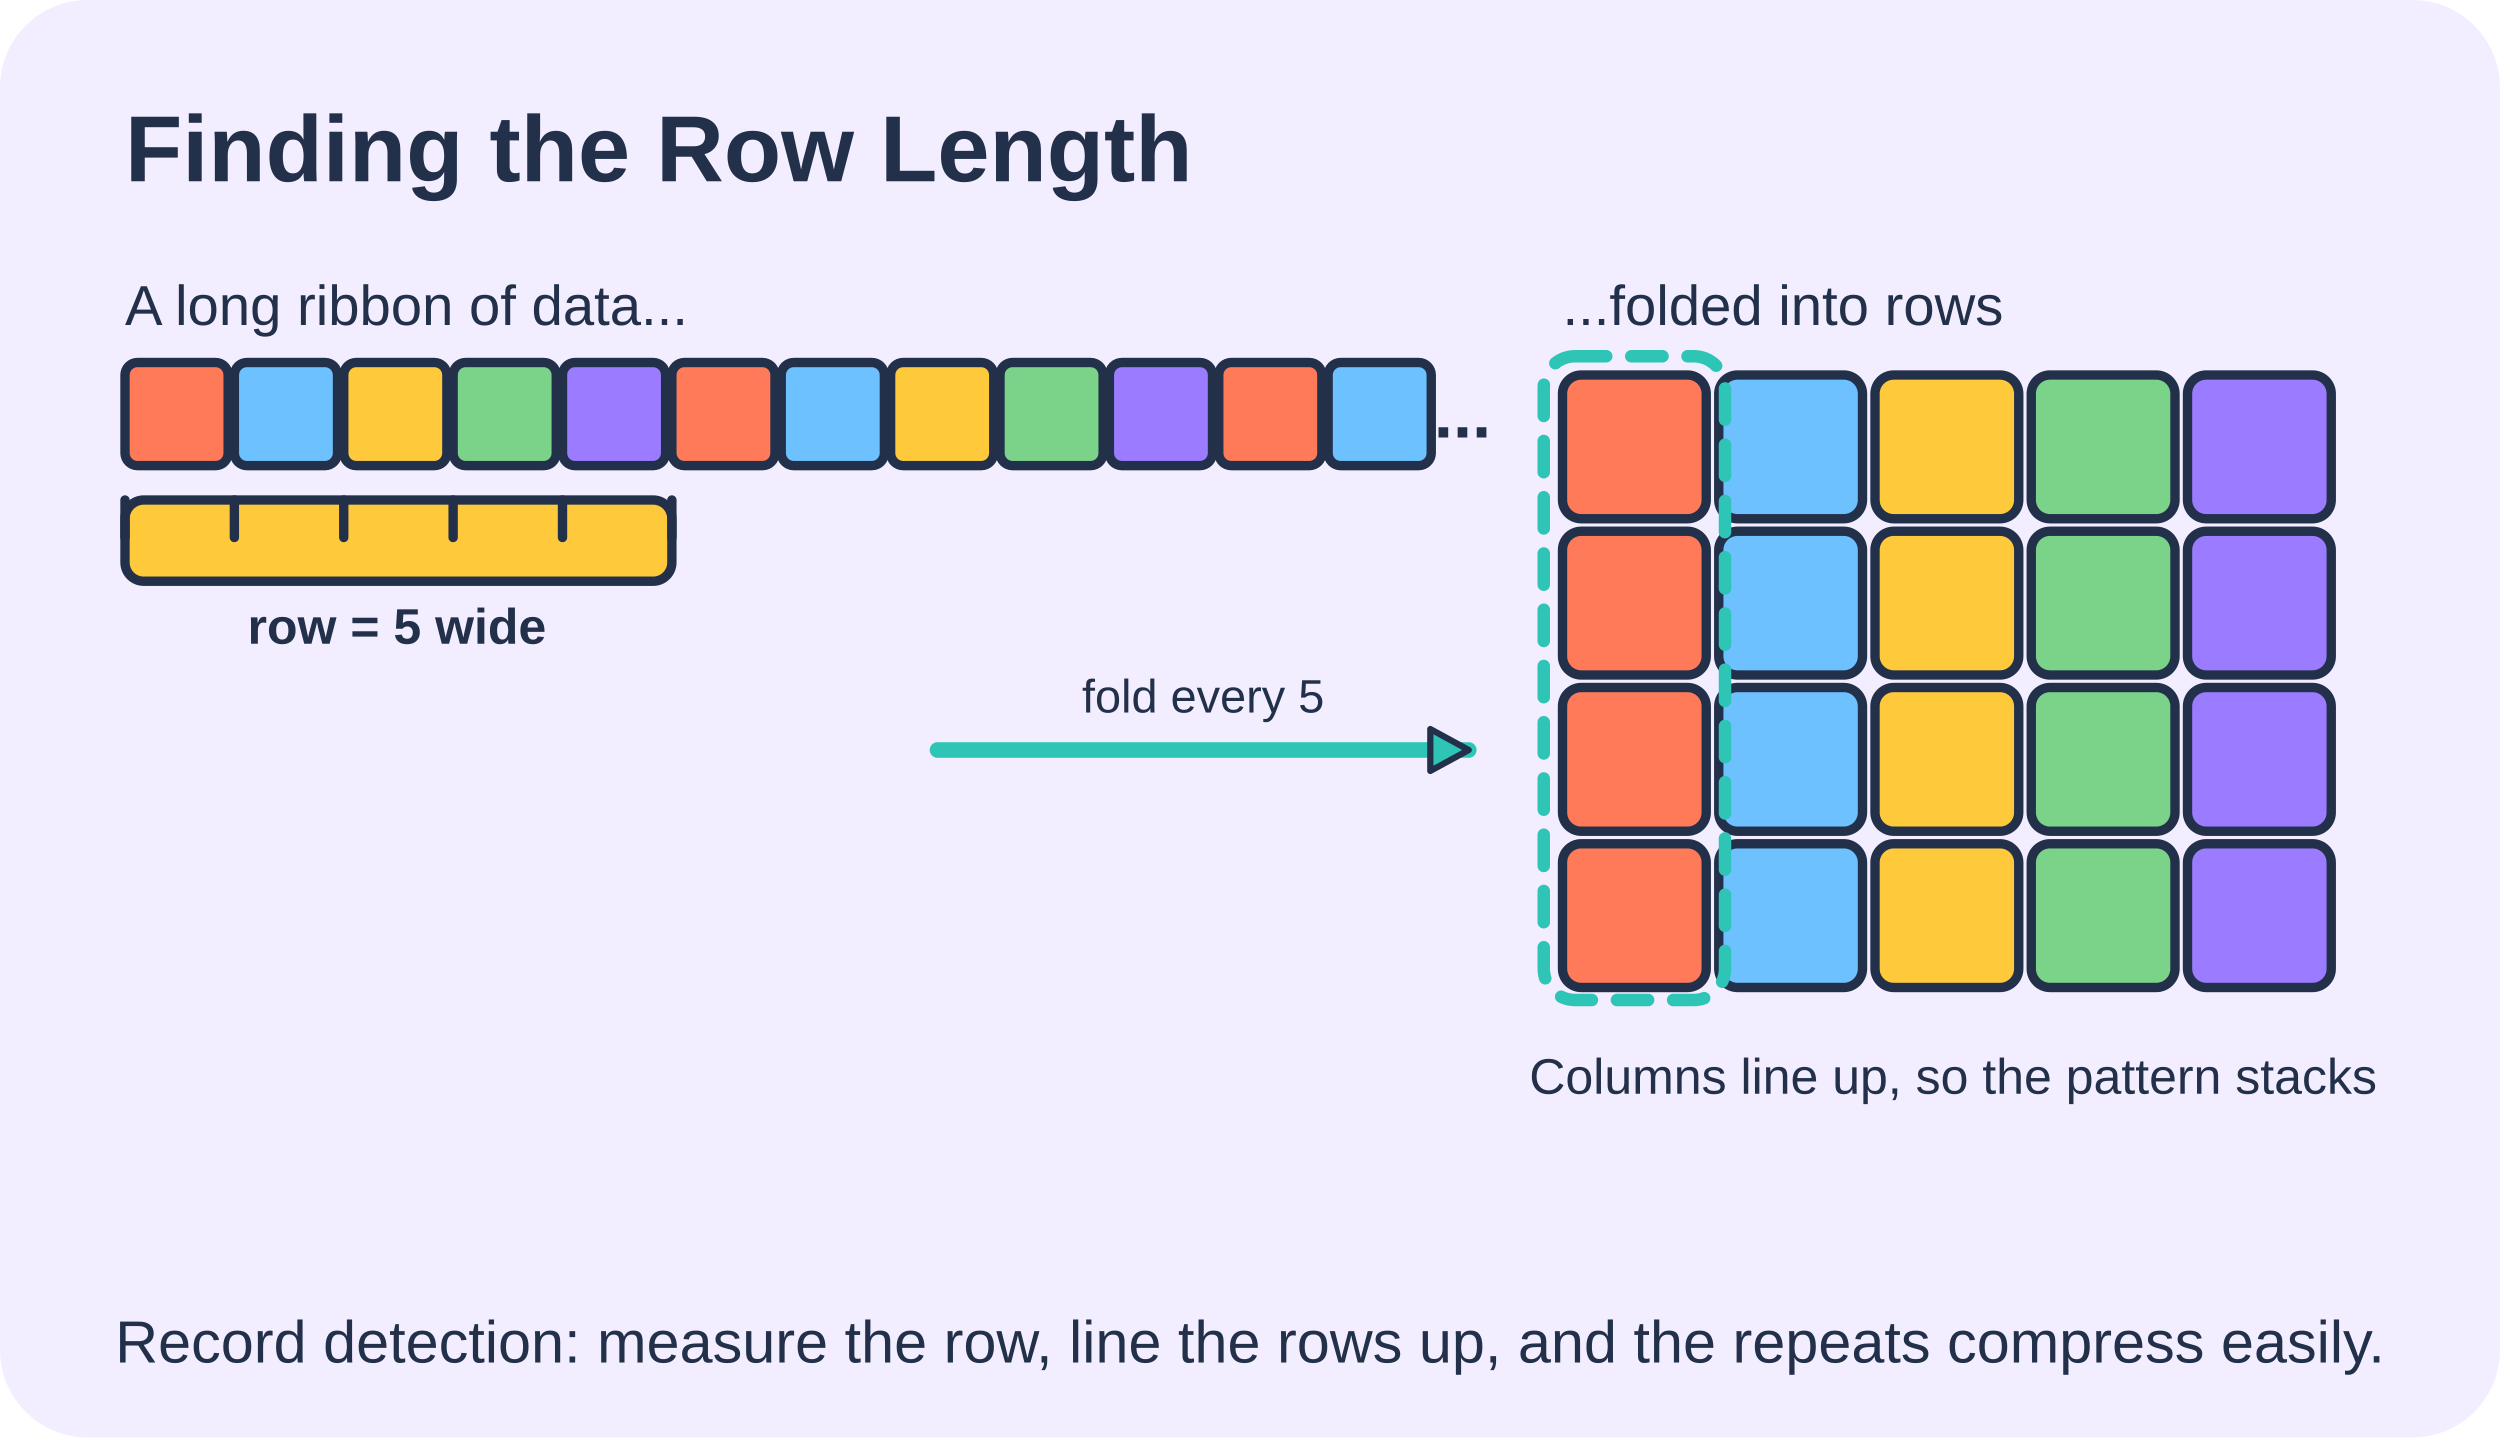
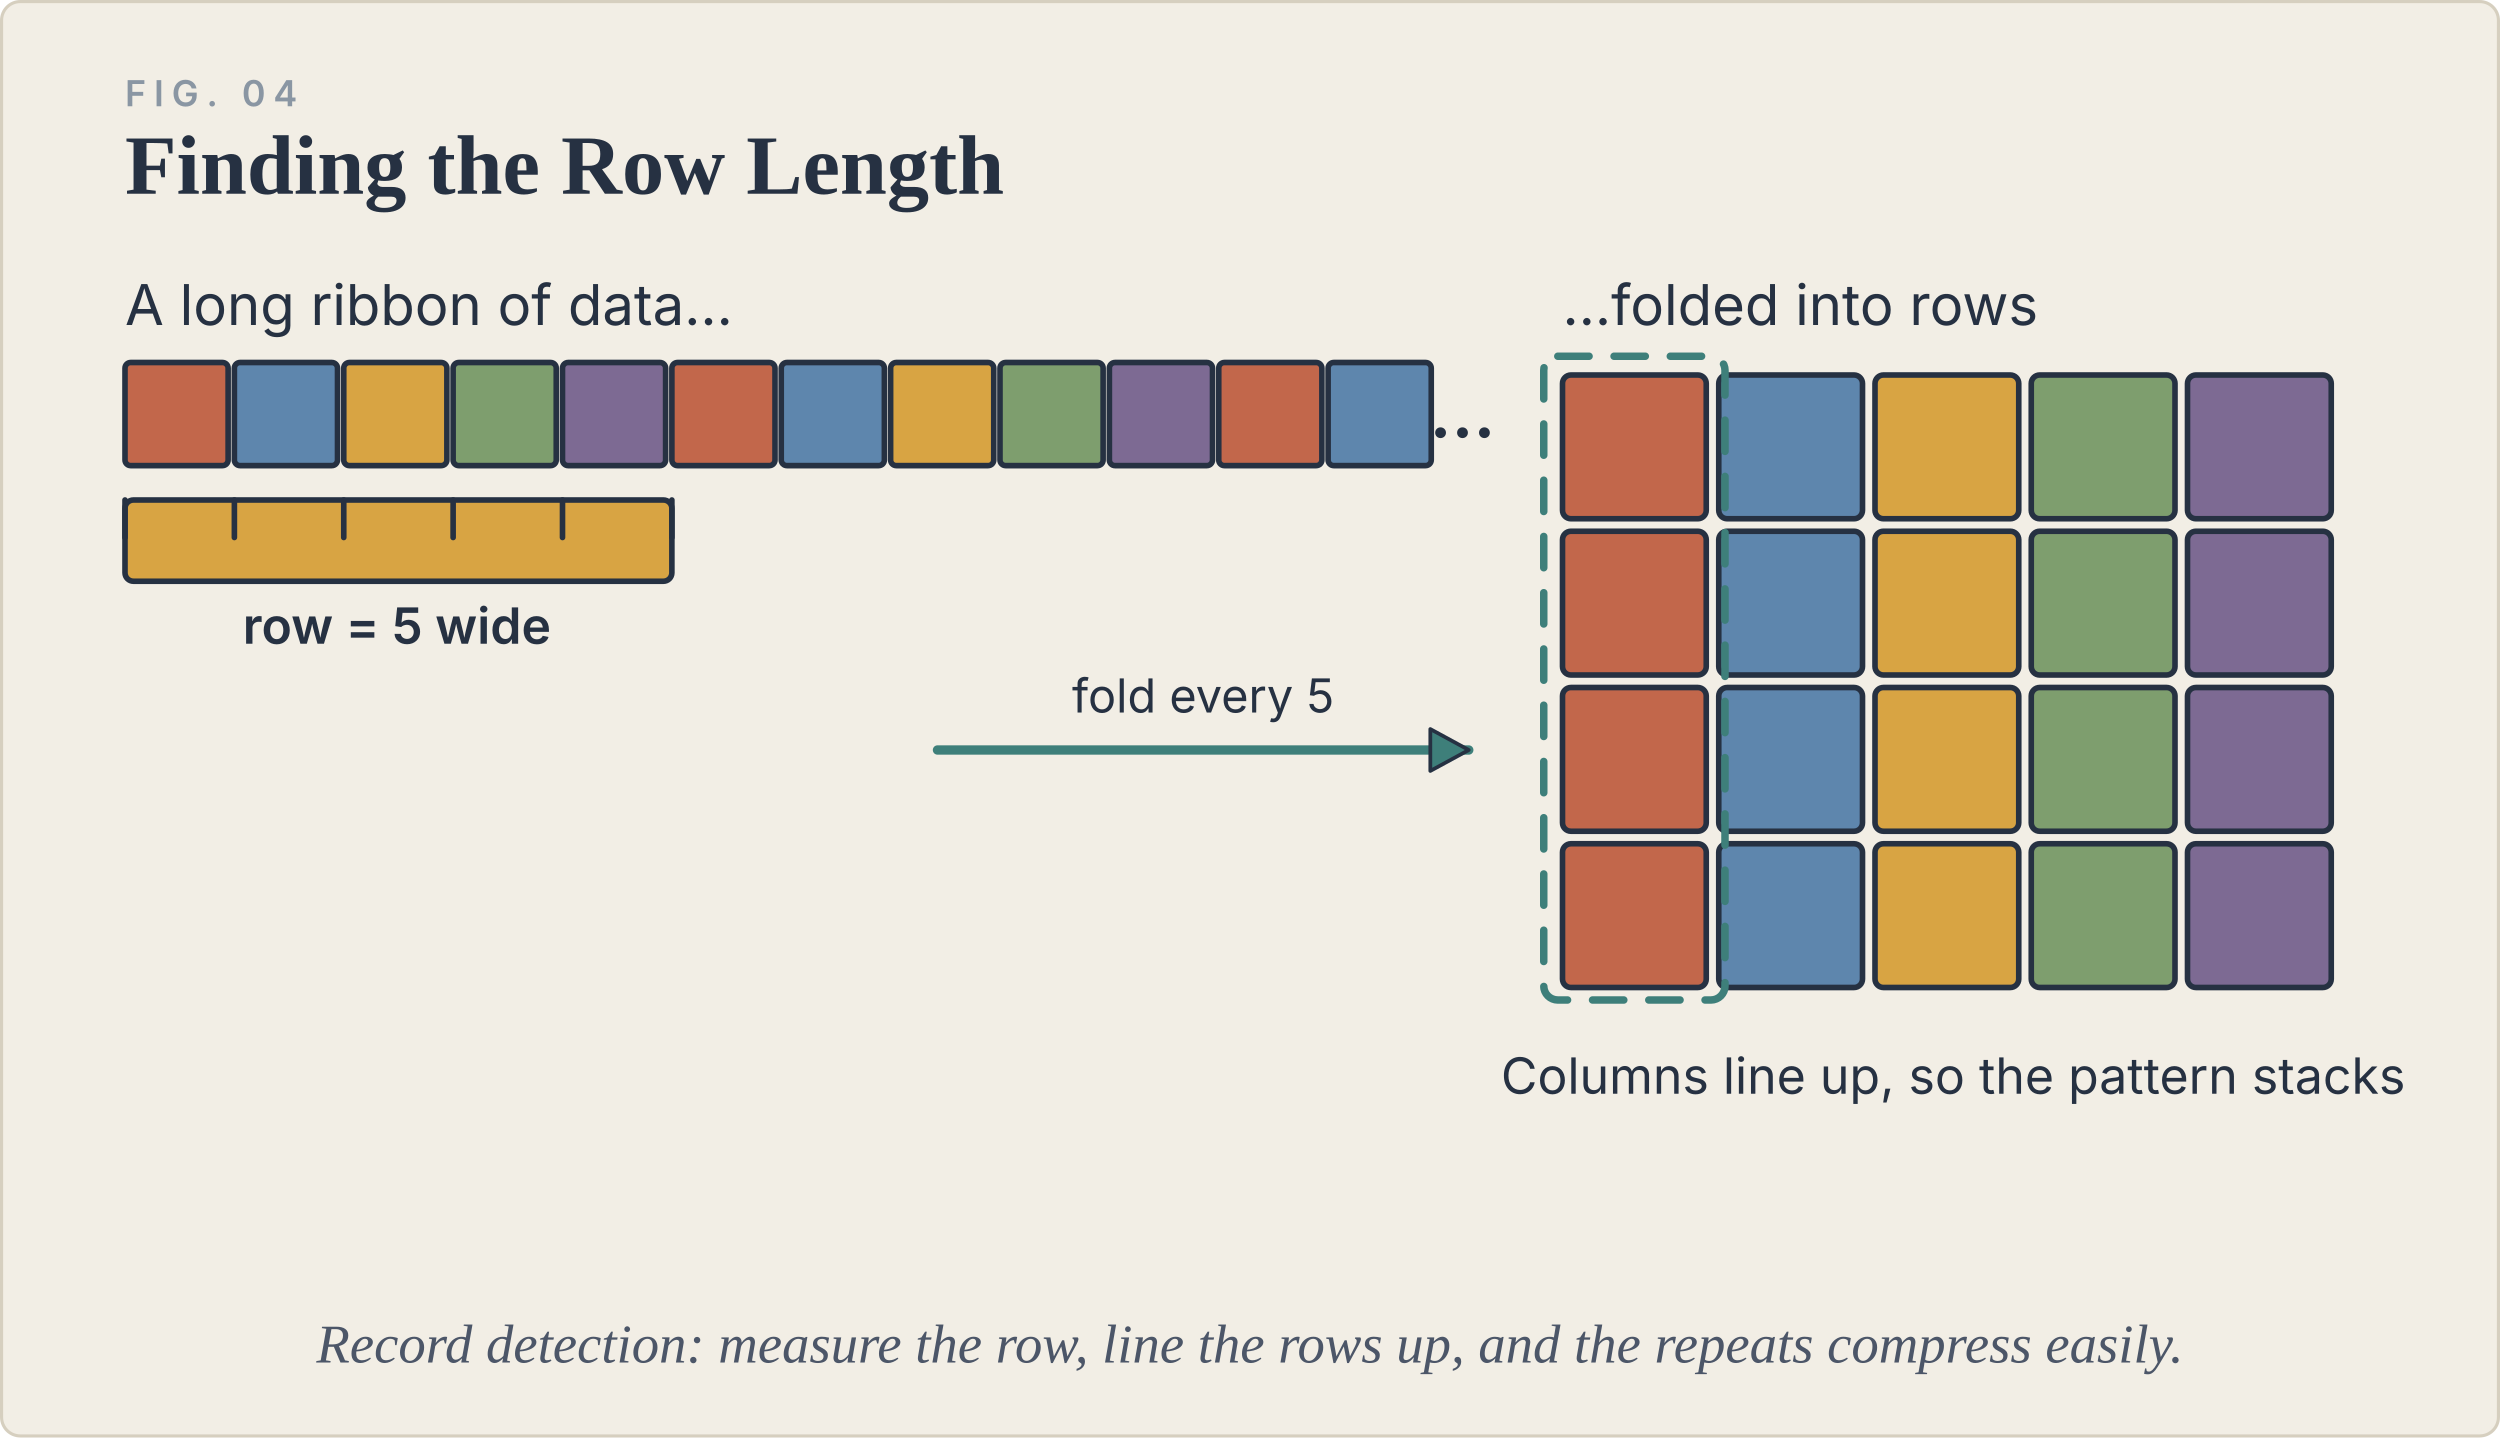
<svg xmlns="http://www.w3.org/2000/svg" viewBox="0 0 800 460" role="img" aria-label="Finding the Row Length. Record detection: measure the row, line the rows up, and the repeats compress easily.">
  <defs>
    <filter id="soft" x="-10%" y="-10%" width="130%" height="140%">
-       <feDropShadow dx="0" dy="5" stdDeviation="0" flood-color="#22304A" flood-opacity="0.18" />
+       <feDropShadow dx="2" dy="3" stdDeviation="0" flood-color="#263142" flood-opacity="0.10" />
    </filter>
  </defs>
-   <rect x="0" y="0" width="800" height="460" rx="28" fill="#F3EEFF" />
-   <g stroke="#22304A" stroke-width="4" stroke-linejoin="round" stroke-linecap="round" font-family="'Trebuchet MS', 'Arial Rounded MT Bold', 'Segoe UI', Arial, sans-serif">
-     <text x="40" y="58" font-size="30" font-weight="700" fill="#22304A" stroke="none">Finding the Row Length</text>
-     <text x="40" y="104" font-size="18" font-weight="400" fill="#22304A" stroke="none" text-anchor="start">A long ribbon of data...</text>
-     <rect x="40" y="116" width="33" height="33" rx="4" fill="#FF7A59" stroke-width="3" />
-     <rect x="75" y="116" width="33" height="33" rx="4" fill="#6EC1FF" stroke-width="3" />
-     <rect x="110" y="116" width="33" height="33" rx="4" fill="#FFC93C" stroke-width="3" />
-     <rect x="145" y="116" width="33" height="33" rx="4" fill="#7BD389" stroke-width="3" />
-     <rect x="180" y="116" width="33" height="33" rx="4" fill="#9B7BFF" stroke-width="3" />
-     <rect x="215" y="116" width="33" height="33" rx="4" fill="#FF7A59" stroke-width="3" />
-     <rect x="250" y="116" width="33" height="33" rx="4" fill="#6EC1FF" stroke-width="3" />
-     <rect x="285" y="116" width="33" height="33" rx="4" fill="#FFC93C" stroke-width="3" />
-     <rect x="320" y="116" width="33" height="33" rx="4" fill="#7BD389" stroke-width="3" />
-     <rect x="355" y="116" width="33" height="33" rx="4" fill="#9B7BFF" stroke-width="3" />
-     <rect x="390" y="116" width="33" height="33" rx="4" fill="#FF7A59" stroke-width="3" />
-     <rect x="425" y="116" width="33" height="33" rx="4" fill="#6EC1FF" stroke-width="3" />
-     <text x="468" y="140" font-size="22" font-weight="700" fill="#22304A" stroke="none" text-anchor="middle">...</text>
-     <rect x="40" y="160" width="175" height="26" rx="6" fill="#FFC93C" stroke-width="3" />
-     <line x1="40" y1="160" x2="40" y2="172" stroke="#22304A" stroke-width="3" />
-     <line x1="75" y1="160" x2="75" y2="172" stroke="#22304A" stroke-width="3" />
-     <line x1="110" y1="160" x2="110" y2="172" stroke="#22304A" stroke-width="3" />
-     <line x1="145" y1="160" x2="145" y2="172" stroke="#22304A" stroke-width="3" />
-     <line x1="180" y1="160" x2="180" y2="172" stroke="#22304A" stroke-width="3" />
-     <line x1="215" y1="160" x2="215" y2="172" stroke="#22304A" stroke-width="3" />
-     <text x="127" y="206" font-size="16" font-weight="700" fill="#22304A" stroke="none" text-anchor="middle">row = 5 wide</text>
-     <line x1="300" y1="240" x2="470" y2="240" stroke="#2EC4B6" stroke-width="5" />
-     <polygon points="470.0,240.0 457.7,246.7 457.7,233.3" fill="#2EC4B6" stroke-width="2" />
-     <text x="385" y="228" font-size="15" font-weight="400" fill="#22304A" stroke="none" text-anchor="middle">fold every 5</text>
-     <text x="500" y="104" font-size="18" font-weight="400" fill="#22304A" stroke="none" text-anchor="start">...folded into rows</text>
-     <rect x="500" y="120" width="46" height="46" rx="6" fill="#FF7A59" stroke-width="3" />
-     <rect x="550" y="120" width="46" height="46" rx="6" fill="#6EC1FF" stroke-width="3" />
-     <rect x="600" y="120" width="46" height="46" rx="6" fill="#FFC93C" stroke-width="3" />
-     <rect x="650" y="120" width="46" height="46" rx="6" fill="#7BD389" stroke-width="3" />
-     <rect x="700" y="120" width="46" height="46" rx="6" fill="#9B7BFF" stroke-width="3" />
-     <rect x="500" y="170" width="46" height="46" rx="6" fill="#FF7A59" stroke-width="3" />
-     <rect x="550" y="170" width="46" height="46" rx="6" fill="#6EC1FF" stroke-width="3" />
-     <rect x="600" y="170" width="46" height="46" rx="6" fill="#FFC93C" stroke-width="3" />
-     <rect x="650" y="170" width="46" height="46" rx="6" fill="#7BD389" stroke-width="3" />
-     <rect x="700" y="170" width="46" height="46" rx="6" fill="#9B7BFF" stroke-width="3" />
-     <rect x="500" y="220" width="46" height="46" rx="6" fill="#FF7A59" stroke-width="3" />
-     <rect x="550" y="220" width="46" height="46" rx="6" fill="#6EC1FF" stroke-width="3" />
-     <rect x="600" y="220" width="46" height="46" rx="6" fill="#FFC93C" stroke-width="3" />
-     <rect x="650" y="220" width="46" height="46" rx="6" fill="#7BD389" stroke-width="3" />
-     <rect x="700" y="220" width="46" height="46" rx="6" fill="#9B7BFF" stroke-width="3" />
-     <rect x="500" y="270" width="46" height="46" rx="6" fill="#FF7A59" stroke-width="3" />
-     <rect x="550" y="270" width="46" height="46" rx="6" fill="#6EC1FF" stroke-width="3" />
-     <rect x="600" y="270" width="46" height="46" rx="6" fill="#FFC93C" stroke-width="3" />
-     <rect x="650" y="270" width="46" height="46" rx="6" fill="#7BD389" stroke-width="3" />
-     <rect x="700" y="270" width="46" height="46" rx="6" fill="#9B7BFF" stroke-width="3" />
-     <rect x="494" y="114" width="58" height="206" rx="10" fill="none" stroke-width="4" stroke="#2EC4B6" stroke-dasharray="10 8" />
-     <text x="625" y="350" font-size="16" font-weight="400" fill="#22304A" stroke="none" text-anchor="middle">Columns line up, so the pattern stacks</text>
-     <text x="400.0" y="436" font-size="19" fill="#22304A" stroke="none" text-anchor="middle">Record detection: measure the row, line the rows up, and the repeats compress easily.</text>
+   <rect x="0.5" y="0.5" width="799" height="459" rx="6" fill="#F2EEE5" stroke="#D6CFBF" stroke-width="1" />
+   <g stroke="#263142" stroke-width="2.4" stroke-linejoin="round" stroke-linecap="round" font-family="'Helvetica Neue', 'Segoe UI', Inter, Arial, sans-serif">
+     <text x="40" y="34" font-size="11.5" font-weight="600" letter-spacing="2.5" fill="#8A96A3" stroke="none">FIG. 04</text>
+     <text x="40" y="62" font-size="27" font-weight="700" fill="#263142" stroke="none" font-family="Georgia, Cambria, Caladea, 'Times New Roman', serif">Finding the Row Length</text>
+     <text x="40" y="104" font-size="18" font-weight="400" fill="#263142" stroke="none" text-anchor="start">A long ribbon of data...</text>
+     <rect x="40" y="116" width="33" height="33" rx="1.8" fill="#C2674B" stroke-width="1.80" />
+     <rect x="75" y="116" width="33" height="33" rx="1.8" fill="#5E86AD" stroke-width="1.80" />
+     <rect x="110" y="116" width="33" height="33" rx="1.8" fill="#D8A443" stroke-width="1.80" />
+     <rect x="145" y="116" width="33" height="33" rx="1.8" fill="#7E9E6E" stroke-width="1.80" />
+     <rect x="180" y="116" width="33" height="33" rx="1.8" fill="#7D6A93" stroke-width="1.80" />
+     <rect x="215" y="116" width="33" height="33" rx="1.8" fill="#C2674B" stroke-width="1.80" />
+     <rect x="250" y="116" width="33" height="33" rx="1.8" fill="#5E86AD" stroke-width="1.80" />
+     <rect x="285" y="116" width="33" height="33" rx="1.8" fill="#D8A443" stroke-width="1.80" />
+     <rect x="320" y="116" width="33" height="33" rx="1.8" fill="#7E9E6E" stroke-width="1.80" />
+     <rect x="355" y="116" width="33" height="33" rx="1.8" fill="#7D6A93" stroke-width="1.80" />
+     <rect x="390" y="116" width="33" height="33" rx="1.8" fill="#C2674B" stroke-width="1.80" />
+     <rect x="425" y="116" width="33" height="33" rx="1.8" fill="#5E86AD" stroke-width="1.80" />
+     <text x="468" y="140" font-size="22" font-weight="600" fill="#263142" stroke="none" text-anchor="middle">...</text>
+     <rect x="40" y="160" width="175" height="26" rx="2.7" fill="#D8A443" stroke-width="1.80" />
+     <line x1="40" y1="160" x2="40" y2="172" stroke="#263142" stroke-width="1.80" />
+     <line x1="75" y1="160" x2="75" y2="172" stroke="#263142" stroke-width="1.80" />
+     <line x1="110" y1="160" x2="110" y2="172" stroke="#263142" stroke-width="1.80" />
+     <line x1="145" y1="160" x2="145" y2="172" stroke="#263142" stroke-width="1.80" />
+     <line x1="180" y1="160" x2="180" y2="172" stroke="#263142" stroke-width="1.80" />
+     <line x1="215" y1="160" x2="215" y2="172" stroke="#263142" stroke-width="1.80" />
+     <text x="127" y="206" font-size="16" font-weight="600" fill="#263142" stroke="none" text-anchor="middle">row = 5 wide</text>
+     <line x1="300" y1="240" x2="470" y2="240" stroke="#3E7F7A" stroke-width="3.00" />
+     <polygon points="470.0,240.0 457.7,246.7 457.7,233.3" fill="#3E7F7A" stroke-width="1.20" />
+     <text x="385" y="228" font-size="15" font-weight="400" fill="#263142" stroke="none" text-anchor="middle">fold every 5</text>
+     <text x="500" y="104" font-size="18" font-weight="400" fill="#263142" stroke="none" text-anchor="start">...folded into rows</text>
+     <rect x="500" y="120" width="46" height="46" rx="2.7" fill="#C2674B" stroke-width="1.80" />
+     <rect x="550" y="120" width="46" height="46" rx="2.7" fill="#5E86AD" stroke-width="1.80" />
+     <rect x="600" y="120" width="46" height="46" rx="2.7" fill="#D8A443" stroke-width="1.80" />
+     <rect x="650" y="120" width="46" height="46" rx="2.7" fill="#7E9E6E" stroke-width="1.80" />
+     <rect x="700" y="120" width="46" height="46" rx="2.7" fill="#7D6A93" stroke-width="1.80" />
+     <rect x="500" y="170" width="46" height="46" rx="2.7" fill="#C2674B" stroke-width="1.80" />
+     <rect x="550" y="170" width="46" height="46" rx="2.7" fill="#5E86AD" stroke-width="1.80" />
+     <rect x="600" y="170" width="46" height="46" rx="2.7" fill="#D8A443" stroke-width="1.80" />
+     <rect x="650" y="170" width="46" height="46" rx="2.7" fill="#7E9E6E" stroke-width="1.80" />
+     <rect x="700" y="170" width="46" height="46" rx="2.7" fill="#7D6A93" stroke-width="1.80" />
+     <rect x="500" y="220" width="46" height="46" rx="2.7" fill="#C2674B" stroke-width="1.80" />
+     <rect x="550" y="220" width="46" height="46" rx="2.7" fill="#5E86AD" stroke-width="1.80" />
+     <rect x="600" y="220" width="46" height="46" rx="2.7" fill="#D8A443" stroke-width="1.80" />
+     <rect x="650" y="220" width="46" height="46" rx="2.7" fill="#7E9E6E" stroke-width="1.80" />
+     <rect x="700" y="220" width="46" height="46" rx="2.7" fill="#7D6A93" stroke-width="1.80" />
+     <rect x="500" y="270" width="46" height="46" rx="2.7" fill="#C2674B" stroke-width="1.80" />
+     <rect x="550" y="270" width="46" height="46" rx="2.7" fill="#5E86AD" stroke-width="1.80" />
+     <rect x="600" y="270" width="46" height="46" rx="2.7" fill="#D8A443" stroke-width="1.80" />
+     <rect x="650" y="270" width="46" height="46" rx="2.7" fill="#7E9E6E" stroke-width="1.80" />
+     <rect x="700" y="270" width="46" height="46" rx="2.7" fill="#7D6A93" stroke-width="1.80" />
+     <rect x="494" y="114" width="58" height="206" rx="4.5" fill="none" stroke-width="2.40" stroke="#3E7F7A" stroke-dasharray="10 8" />
+     <text x="625" y="350" font-size="16" font-weight="400" fill="#263142" stroke="none" text-anchor="middle">Columns line up, so the pattern stacks</text>
+     <text x="400.0" y="436" font-size="17.5" font-style="italic" fill="#4C5668" stroke="none" text-anchor="middle" font-family="Georgia, Cambria, Caladea, 'Times New Roman', serif">Record detection: measure the row, line the rows up, and the repeats compress easily.</text>
  </g>
</svg>
